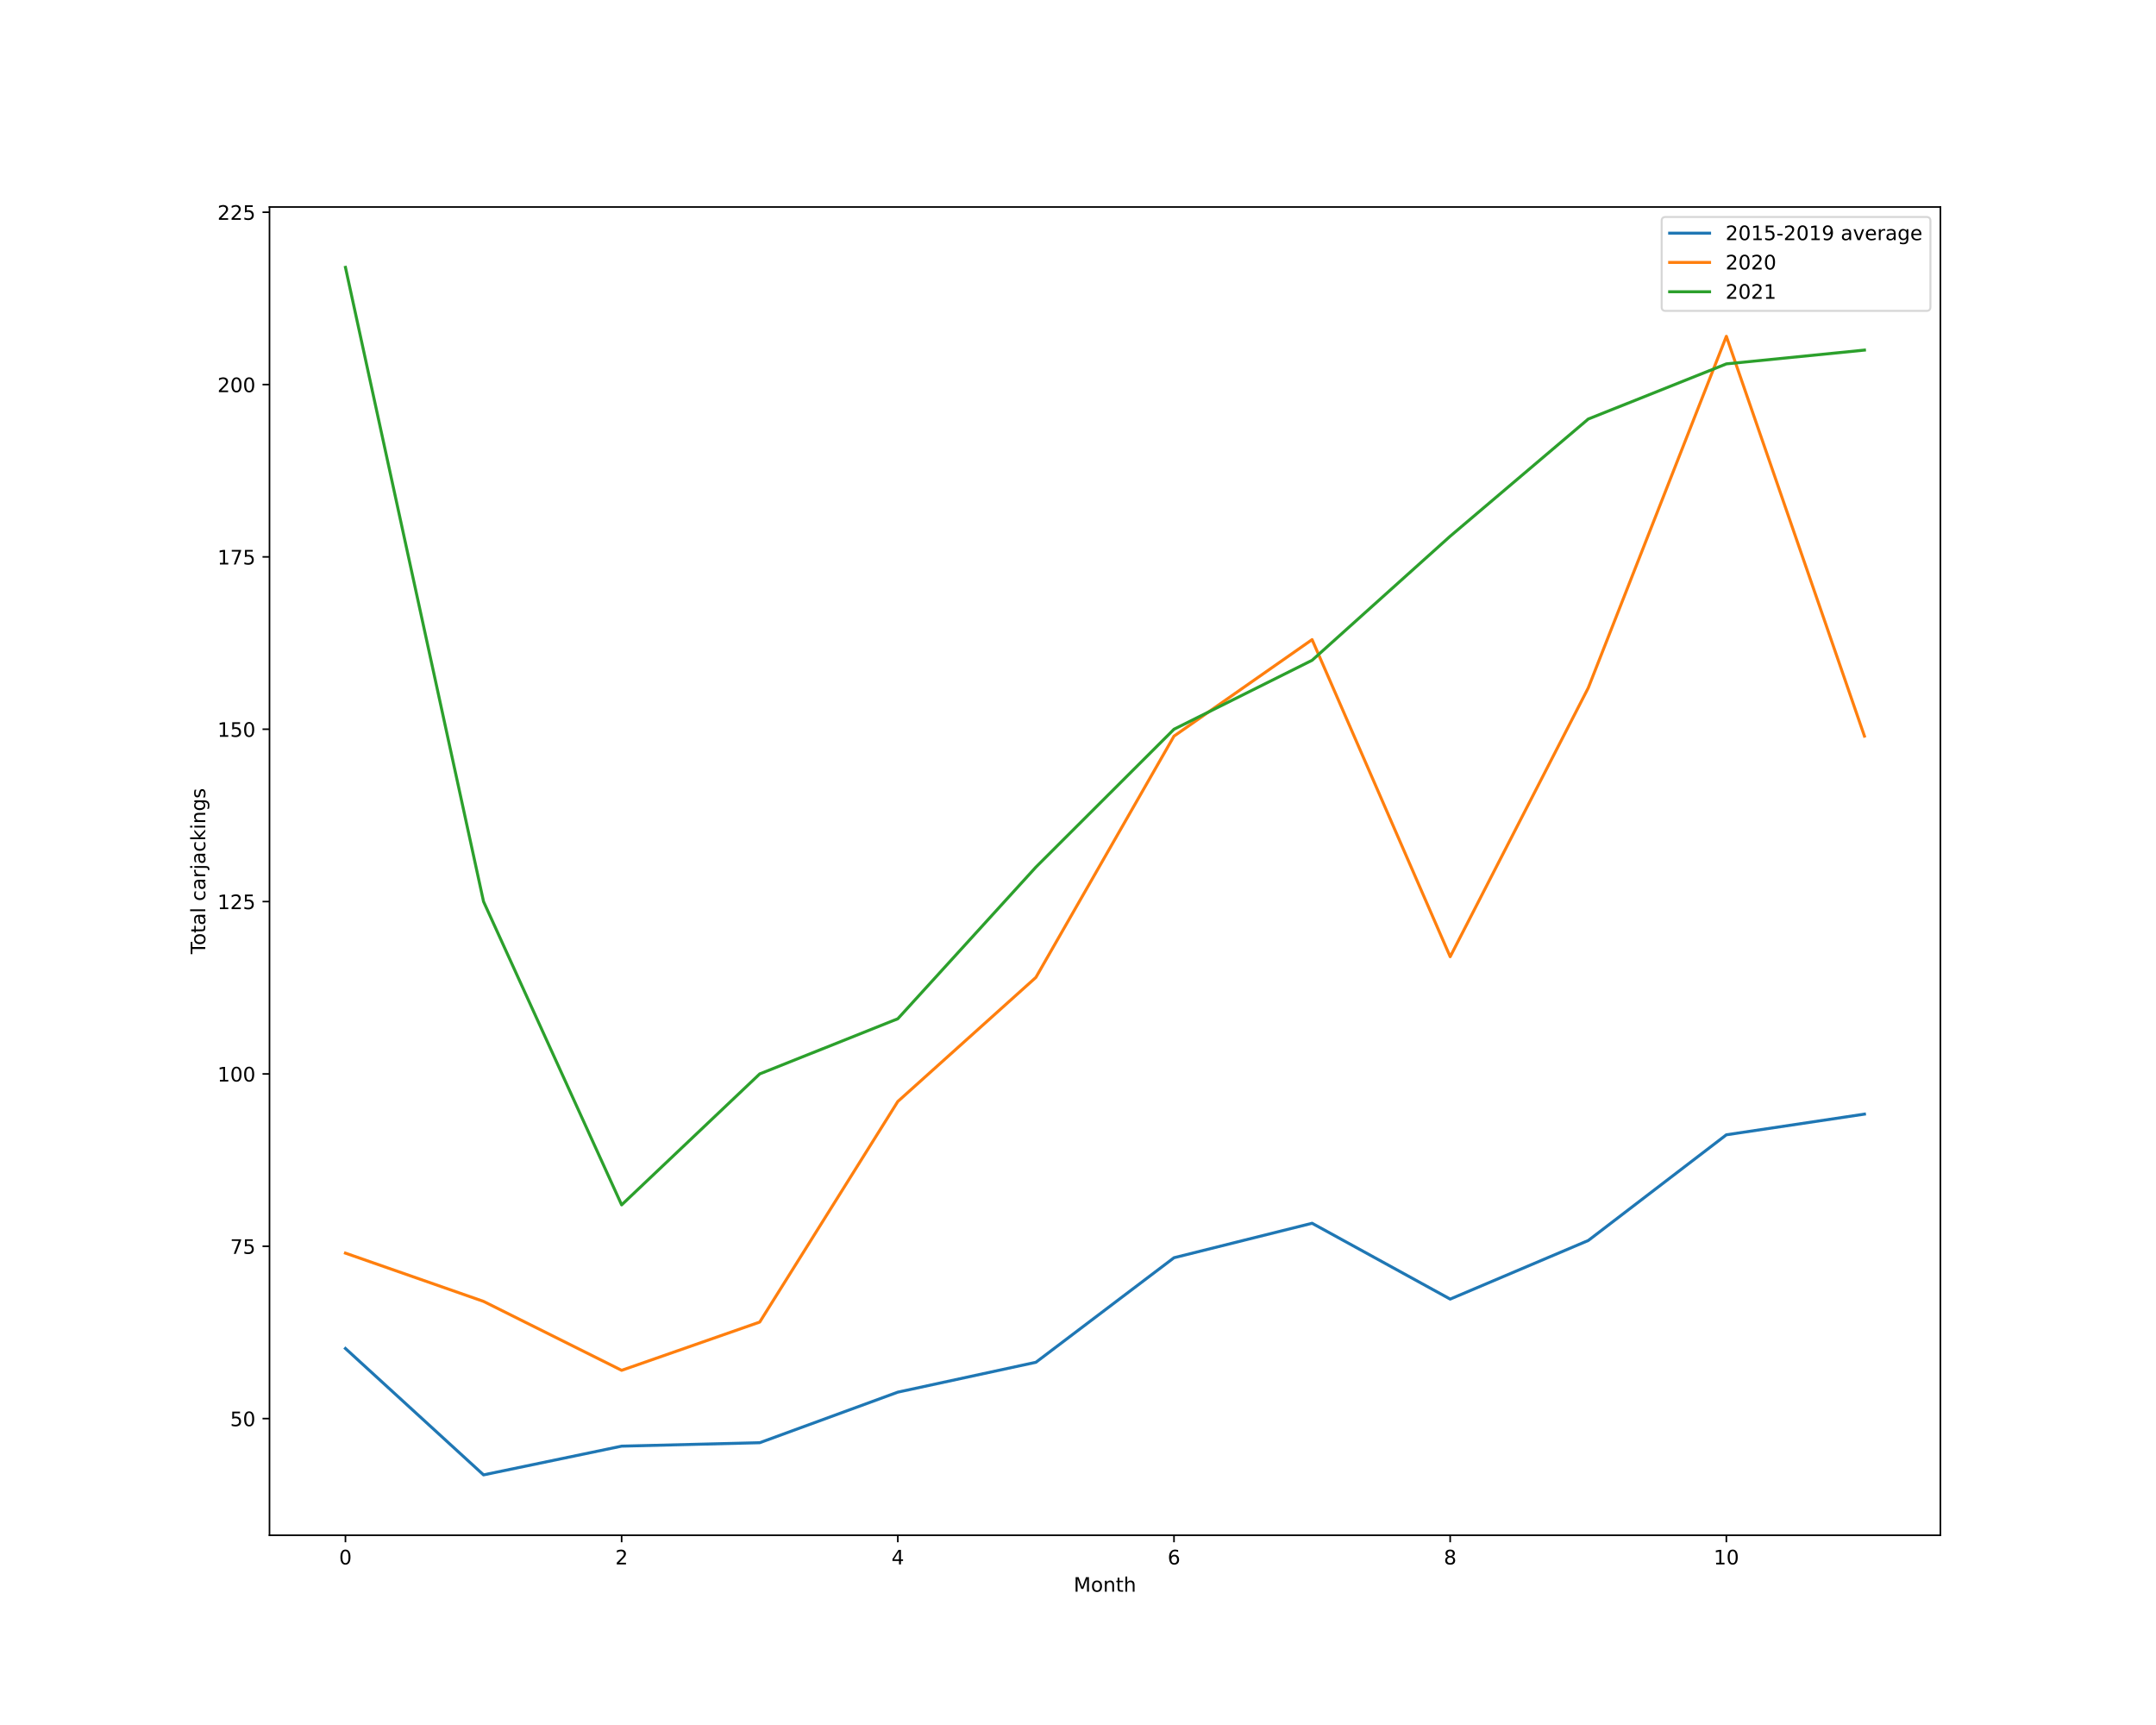
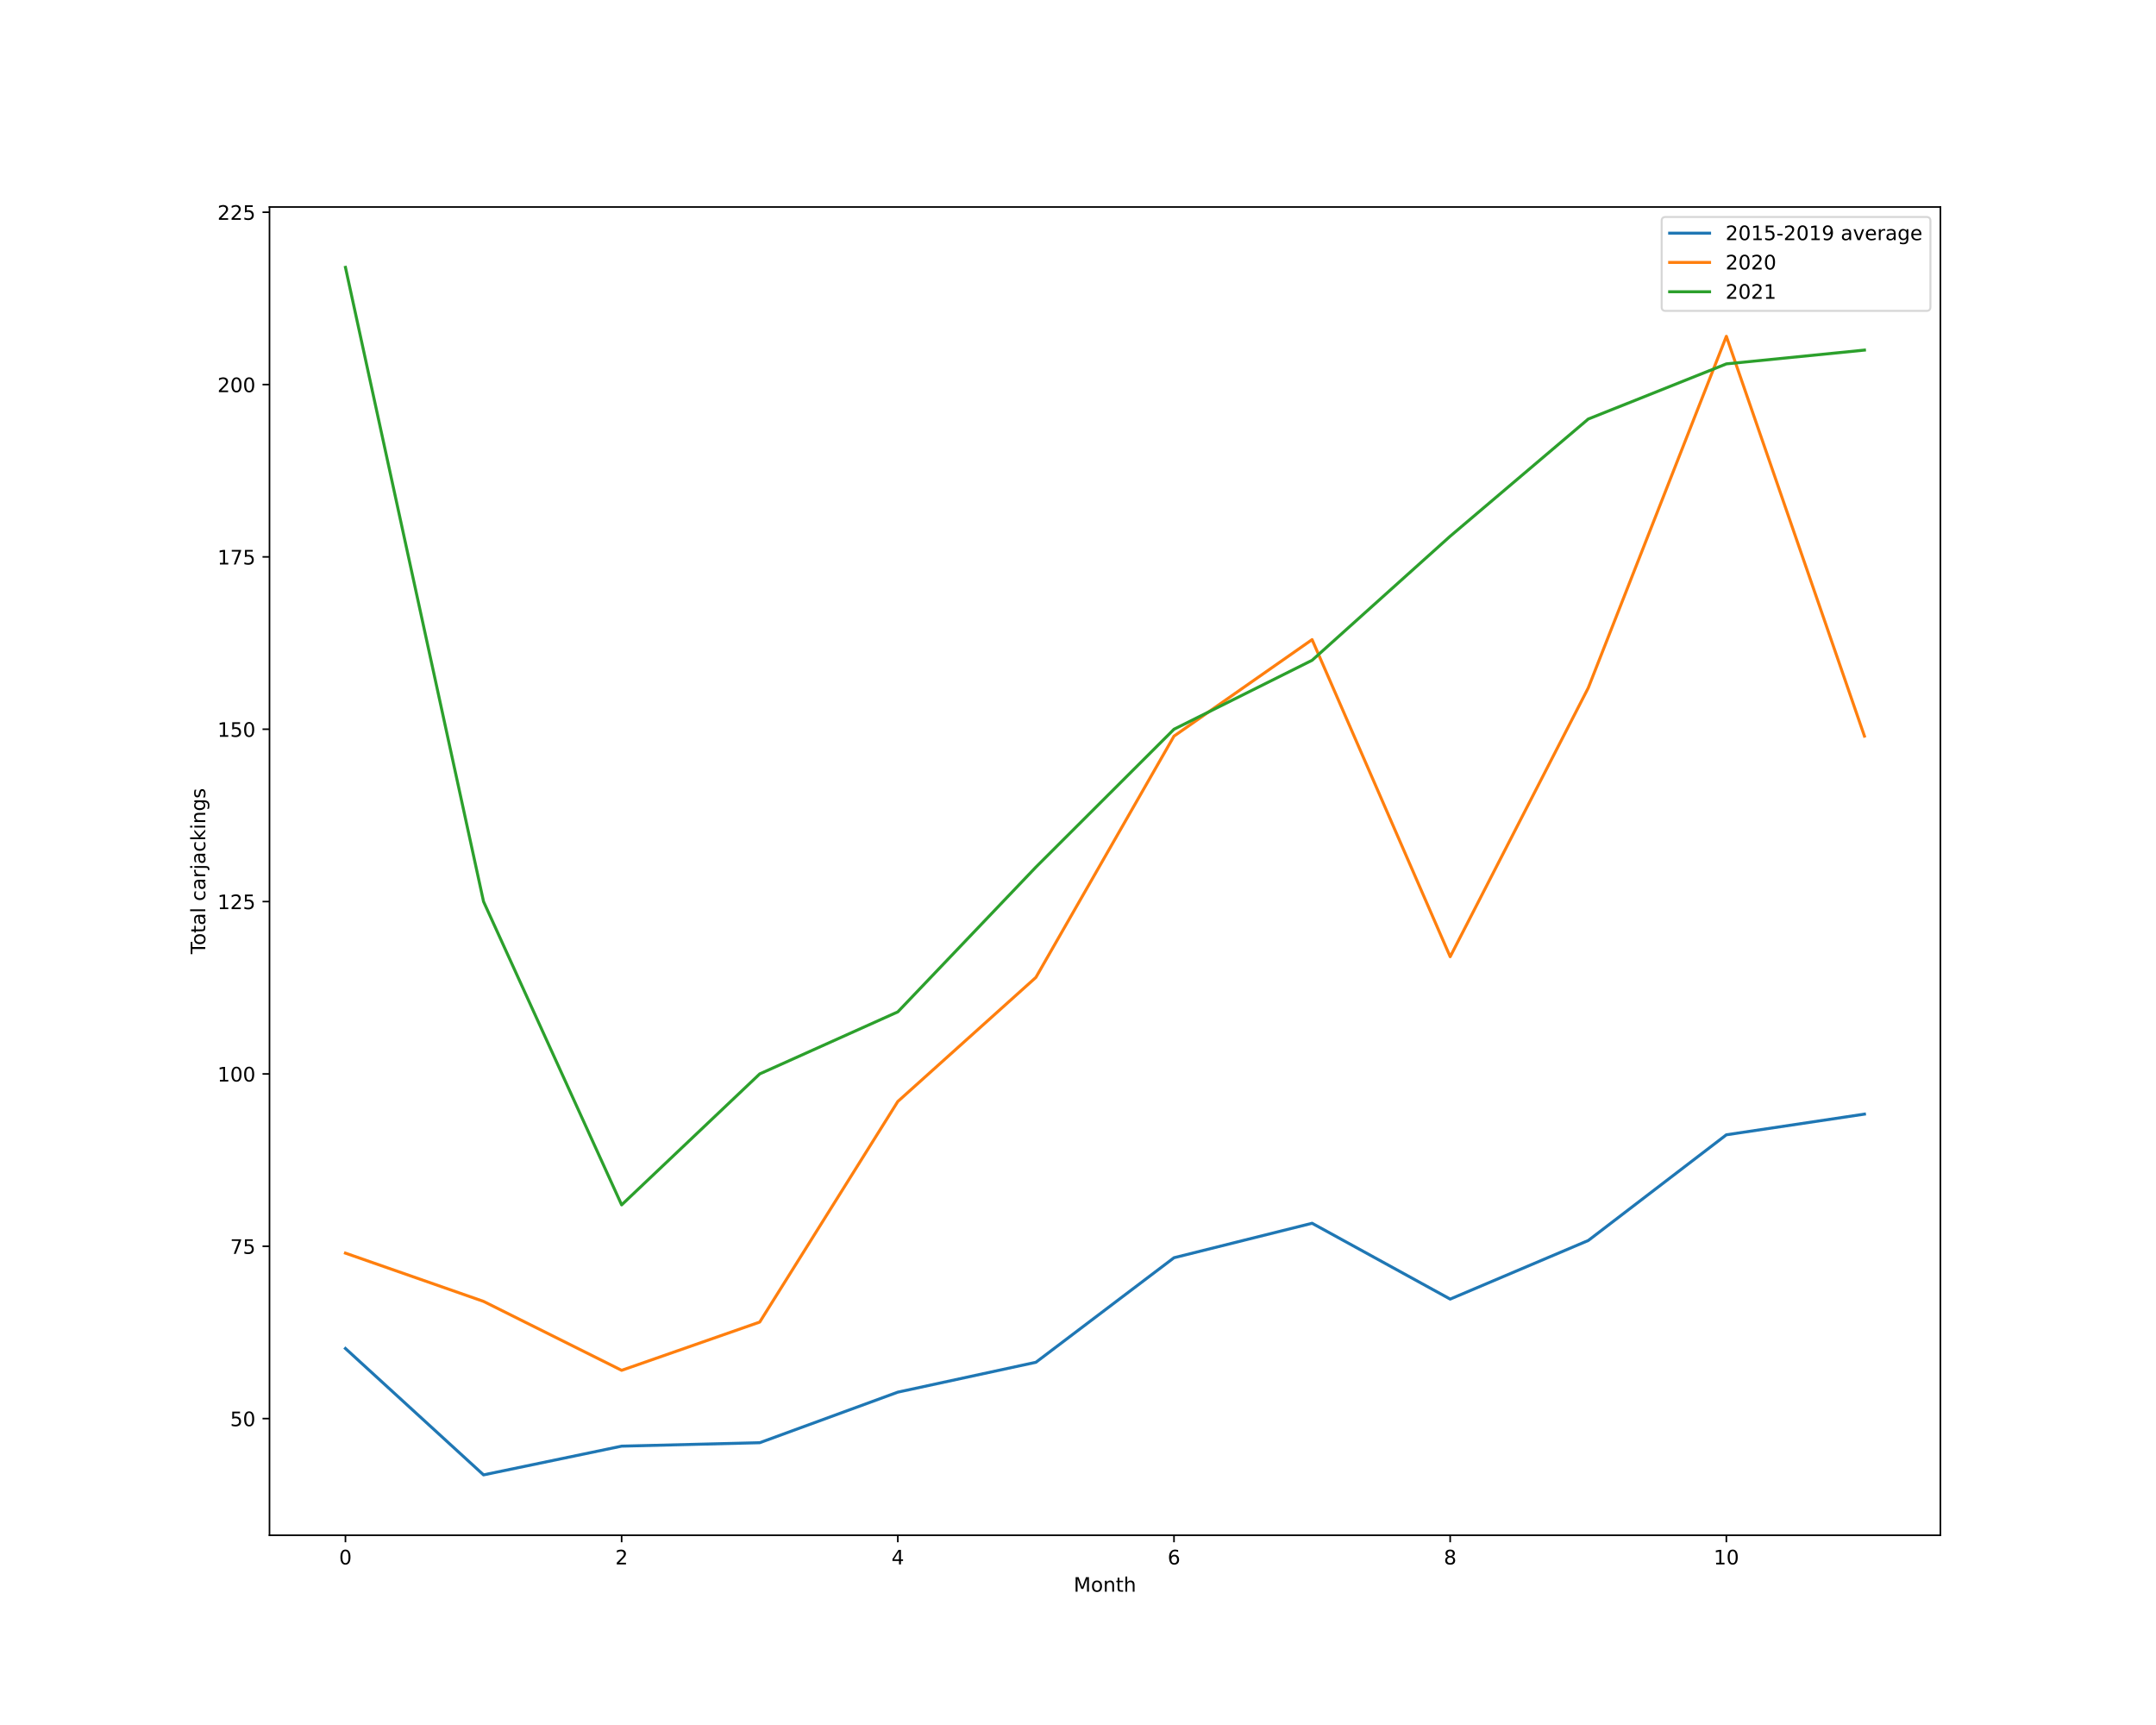
<svg xmlns="http://www.w3.org/2000/svg" xmlns:xlink="http://www.w3.org/1999/xlink" height="864pt" version="1.1" viewBox="0 0 1080 864" width="1080pt">
  <defs>
    <style type="text/css">*{stroke-linecap:butt;stroke-linejoin:round;}</style>
  </defs>
  <g id="figure_1">
    <g id="patch_1">
      <path d="M 0 864  L 1080 864  L 1080 0  L 0 0  z " style="fill:#ffffff;" />
    </g>
    <g id="axes_1">
      <g id="patch_2">
        <path d="M 135 768.96  L 972 768.96  L 972 103.68  L 135 103.68  z " style="fill:#ffffff;" />
      </g>
      <g id="matplotlib.axis_1">
        <g id="xtick_1">
          <g id="line2d_1">
            <defs>
-               <path d="M 0 0  L 0 3.5  " id="me41b10d5ca" style="stroke:#000000;stroke-width:0.8;" />
-             </defs>
-             <g>
-               <use style="stroke:#000000;stroke-width:0.8;" x="173.045" xlink:href="#me41b10d5ca" y="768.96" />
+               <path d="M 0 0  L 0 3.5  " id="md422a257ee" style="stroke:#000000;stroke-width:0.8;" />
+             </defs>
+             <g>
+               <use style="stroke:#000000;stroke-width:0.8;" x="173.045" xlink:href="#md422a257ee" y="768.96" />
            </g>
          </g>
          <g id="text_1">
            <g transform="translate(169.8642 783.5584)scale(0.1 -0.1)">
              <defs>
                <path d="M 2034 4250  Q 1547 4250 1301 3770  Q 1056 3291 1056 2328  Q 1056 1369 1301 889  Q 1547 409 2034 409  Q 2525 409 2770 889  Q 3016 1369 3016 2328  Q 3016 3291 2770 3770  Q 2525 4250 2034 4250  z M 2034 4750  Q 2819 4750 3233 4129  Q 3647 3509 3647 2328  Q 3647 1150 3233 529  Q 2819 -91 2034 -91  Q 1250 -91 836 529  Q 422 1150 422 2328  Q 422 3509 836 4129  Q 1250 4750 2034 4750  z " id="DejaVuSans-30" transform="scale(0.015625)" />
              </defs>
              <use xlink:href="#DejaVuSans-30" />
            </g>
          </g>
        </g>
        <g id="xtick_2">
          <g id="line2d_2">
            <g>
-               <use style="stroke:#000000;stroke-width:0.8;" x="311.393" xlink:href="#me41b10d5ca" y="768.96" />
+               <use style="stroke:#000000;stroke-width:0.8;" x="311.393" xlink:href="#md422a257ee" y="768.96" />
            </g>
          </g>
          <g id="text_2">
            <g transform="translate(308.2113 783.5584)scale(0.1 -0.1)">
              <defs>
                <path d="M 1228 531  L 3431 531  L 3431 0  L 469 0  L 469 531  Q 828 903 1448 1529  Q 2069 2156 2228 2338  Q 2531 2678 2651 2914  Q 2772 3150 2772 3378  Q 2772 3750 2511 3984  Q 2250 4219 1831 4219  Q 1534 4219 1204 4116  Q 875 4013 500 3803  L 500 4441  Q 881 4594 1212 4672  Q 1544 4750 1819 4750  Q 2544 4750 2975 4387  Q 3406 4025 3406 3419  Q 3406 3131 3298 2873  Q 3191 2616 2906 2266  Q 2828 2175 2409 1742  Q 1991 1309 1228 531  z " id="DejaVuSans-32" transform="scale(0.015625)" />
              </defs>
              <use xlink:href="#DejaVuSans-32" />
            </g>
          </g>
        </g>
        <g id="xtick_3">
          <g id="line2d_3">
            <g>
-               <use style="stroke:#000000;stroke-width:0.8;" x="449.74" xlink:href="#me41b10d5ca" y="768.96" />
+               <use style="stroke:#000000;stroke-width:0.8;" x="449.74" xlink:href="#md422a257ee" y="768.96" />
            </g>
          </g>
          <g id="text_3">
            <g transform="translate(446.5584 783.5584)scale(0.1 -0.1)">
              <defs>
                <path d="M 2419 4116  L 825 1625  L 2419 1625  L 2419 4116  z M 2253 4666  L 3047 4666  L 3047 1625  L 3713 1625  L 3713 1100  L 3047 1100  L 3047 0  L 2419 0  L 2419 1100  L 313 1100  L 313 1709  L 2253 4666  z " id="DejaVuSans-34" transform="scale(0.015625)" />
              </defs>
              <use xlink:href="#DejaVuSans-34" />
            </g>
          </g>
        </g>
        <g id="xtick_4">
          <g id="line2d_4">
            <g>
-               <use style="stroke:#000000;stroke-width:0.8;" x="588.087" xlink:href="#me41b10d5ca" y="768.96" />
+               <use style="stroke:#000000;stroke-width:0.8;" x="588.087" xlink:href="#md422a257ee" y="768.96" />
            </g>
          </g>
          <g id="text_4">
            <g transform="translate(584.9055 783.5584)scale(0.1 -0.1)">
              <defs>
                <path d="M 2113 2584  Q 1688 2584 1439 2293  Q 1191 2003 1191 1497  Q 1191 994 1439 701  Q 1688 409 2113 409  Q 2538 409 2786 701  Q 3034 994 3034 1497  Q 3034 2003 2786 2293  Q 2538 2584 2113 2584  z M 3366 4563  L 3366 3988  Q 3128 4100 2886 4159  Q 2644 4219 2406 4219  Q 1781 4219 1451 3797  Q 1122 3375 1075 2522  Q 1259 2794 1537 2939  Q 1816 3084 2150 3084  Q 2853 3084 3261 2657  Q 3669 2231 3669 1497  Q 3669 778 3244 343  Q 2819 -91 2113 -91  Q 1303 -91 875 529  Q 447 1150 447 2328  Q 447 3434 972 4092  Q 1497 4750 2381 4750  Q 2619 4750 2861 4703  Q 3103 4656 3366 4563  z " id="DejaVuSans-36" transform="scale(0.015625)" />
              </defs>
              <use xlink:href="#DejaVuSans-36" />
            </g>
          </g>
        </g>
        <g id="xtick_5">
          <g id="line2d_5">
            <g>
-               <use style="stroke:#000000;stroke-width:0.8;" x="726.434" xlink:href="#me41b10d5ca" y="768.96" />
+               <use style="stroke:#000000;stroke-width:0.8;" x="726.434" xlink:href="#md422a257ee" y="768.96" />
            </g>
          </g>
          <g id="text_5">
            <g transform="translate(723.2526 783.5584)scale(0.1 -0.1)">
              <defs>
                <path d="M 2034 2216  Q 1584 2216 1326 1975  Q 1069 1734 1069 1313  Q 1069 891 1326 650  Q 1584 409 2034 409  Q 2484 409 2743 651  Q 3003 894 3003 1313  Q 3003 1734 2745 1975  Q 2488 2216 2034 2216  z M 1403 2484  Q 997 2584 770 2862  Q 544 3141 544 3541  Q 544 4100 942 4425  Q 1341 4750 2034 4750  Q 2731 4750 3128 4425  Q 3525 4100 3525 3541  Q 3525 3141 3298 2862  Q 3072 2584 2669 2484  Q 3125 2378 3379 2068  Q 3634 1759 3634 1313  Q 3634 634 3220 271  Q 2806 -91 2034 -91  Q 1263 -91 848 271  Q 434 634 434 1313  Q 434 1759 690 2068  Q 947 2378 1403 2484  z M 1172 3481  Q 1172 3119 1398 2916  Q 1625 2713 2034 2713  Q 2441 2713 2670 2916  Q 2900 3119 2900 3481  Q 2900 3844 2670 4047  Q 2441 4250 2034 4250  Q 1625 4250 1398 4047  Q 1172 3844 1172 3481  z " id="DejaVuSans-38" transform="scale(0.015625)" />
              </defs>
              <use xlink:href="#DejaVuSans-38" />
            </g>
          </g>
        </g>
        <g id="xtick_6">
          <g id="line2d_6">
            <g>
-               <use style="stroke:#000000;stroke-width:0.8;" x="864.781" xlink:href="#me41b10d5ca" y="768.96" />
+               <use style="stroke:#000000;stroke-width:0.8;" x="864.781" xlink:href="#md422a257ee" y="768.96" />
            </g>
          </g>
          <g id="text_6">
            <g transform="translate(858.4185 783.5584)scale(0.1 -0.1)">
              <defs>
                <path d="M 794 531  L 1825 531  L 1825 4091  L 703 3866  L 703 4441  L 1819 4666  L 2450 4666  L 2450 531  L 3481 531  L 3481 0  L 794 0  L 794 531  z " id="DejaVuSans-31" transform="scale(0.015625)" />
              </defs>
              <use xlink:href="#DejaVuSans-31" />
              <use x="63.623" xlink:href="#DejaVuSans-30" />
            </g>
          </g>
        </g>
        <g id="text_7">
          <g transform="translate(537.8289 797.2366)scale(0.1 -0.1)">
            <defs>
              <path d="M 628 4666  L 1569 4666  L 2759 1491  L 3956 4666  L 4897 4666  L 4897 0  L 4281 0  L 4281 4097  L 3078 897  L 2444 897  L 1241 4097  L 1241 0  L 628 0  L 628 4666  z " id="DejaVuSans-4d" transform="scale(0.015625)" />
              <path d="M 1959 3097  Q 1497 3097 1228 2736  Q 959 2375 959 1747  Q 959 1119 1226 758  Q 1494 397 1959 397  Q 2419 397 2687 759  Q 2956 1122 2956 1747  Q 2956 2369 2687 2733  Q 2419 3097 1959 3097  z M 1959 3584  Q 2709 3584 3137 3096  Q 3566 2609 3566 1747  Q 3566 888 3137 398  Q 2709 -91 1959 -91  Q 1206 -91 779 398  Q 353 888 353 1747  Q 353 2609 779 3096  Q 1206 3584 1959 3584  z " id="DejaVuSans-6f" transform="scale(0.015625)" />
              <path d="M 3513 2113  L 3513 0  L 2938 0  L 2938 2094  Q 2938 2591 2744 2837  Q 2550 3084 2163 3084  Q 1697 3084 1428 2787  Q 1159 2491 1159 1978  L 1159 0  L 581 0  L 581 3500  L 1159 3500  L 1159 2956  Q 1366 3272 1645 3428  Q 1925 3584 2291 3584  Q 2894 3584 3203 3211  Q 3513 2838 3513 2113  z " id="DejaVuSans-6e" transform="scale(0.015625)" />
              <path d="M 1172 4494  L 1172 3500  L 2356 3500  L 2356 3053  L 1172 3053  L 1172 1153  Q 1172 725 1289 603  Q 1406 481 1766 481  L 2356 481  L 2356 0  L 1766 0  Q 1100 0 847 248  Q 594 497 594 1153  L 594 3053  L 172 3053  L 172 3500  L 594 3500  L 594 4494  L 1172 4494  z " id="DejaVuSans-74" transform="scale(0.015625)" />
              <path d="M 3513 2113  L 3513 0  L 2938 0  L 2938 2094  Q 2938 2591 2744 2837  Q 2550 3084 2163 3084  Q 1697 3084 1428 2787  Q 1159 2491 1159 1978  L 1159 0  L 581 0  L 581 4863  L 1159 4863  L 1159 2956  Q 1366 3272 1645 3428  Q 1925 3584 2291 3584  Q 2894 3584 3203 3211  Q 3513 2838 3513 2113  z " id="DejaVuSans-68" transform="scale(0.015625)" />
            </defs>
            <use xlink:href="#DejaVuSans-4d" />
            <use x="86.279" xlink:href="#DejaVuSans-6f" />
            <use x="147.461" xlink:href="#DejaVuSans-6e" />
            <use x="210.84" xlink:href="#DejaVuSans-74" />
            <use x="250.049" xlink:href="#DejaVuSans-68" />
          </g>
        </g>
      </g>
      <g id="matplotlib.axis_2">
        <g id="ytick_1">
          <g id="line2d_7">
            <defs>
-               <path d="M 0 0  L -3.5 0  " id="m7eb652d9fd" style="stroke:#000000;stroke-width:0.8;" />
-             </defs>
-             <g>
-               <use style="stroke:#000000;stroke-width:0.8;" x="135" xlink:href="#m7eb652d9fd" y="710.523" />
+               <path d="M 0 0  L -3.5 0  " id="me7530d190c" style="stroke:#000000;stroke-width:0.8;" />
+             </defs>
+             <g>
+               <use style="stroke:#000000;stroke-width:0.8;" x="135" xlink:href="#me7530d190c" y="710.523" />
            </g>
          </g>
          <g id="text_8">
            <g transform="translate(115.275 714.3221)scale(0.1 -0.1)">
              <defs>
                <path d="M 691 4666  L 3169 4666  L 3169 4134  L 1269 4134  L 1269 2991  Q 1406 3038 1543 3061  Q 1681 3084 1819 3084  Q 2600 3084 3056 2656  Q 3513 2228 3513 1497  Q 3513 744 3044 326  Q 2575 -91 1722 -91  Q 1428 -91 1123 -41  Q 819 9 494 109  L 494 744  Q 775 591 1075 516  Q 1375 441 1709 441  Q 2250 441 2565 725  Q 2881 1009 2881 1497  Q 2881 1984 2565 2268  Q 2250 2553 1709 2553  Q 1456 2553 1204 2497  Q 953 2441 691 2322  L 691 4666  z " id="DejaVuSans-35" transform="scale(0.015625)" />
              </defs>
              <use xlink:href="#DejaVuSans-35" />
              <use x="63.623" xlink:href="#DejaVuSans-30" />
            </g>
          </g>
        </g>
        <g id="ytick_2">
          <g id="line2d_8">
            <g>
-               <use style="stroke:#000000;stroke-width:0.8;" x="135" xlink:href="#m7eb652d9fd" y="624.205" />
+               <use style="stroke:#000000;stroke-width:0.8;" x="135" xlink:href="#me7530d190c" y="624.205" />
            </g>
          </g>
          <g id="text_9">
            <g transform="translate(115.275 628.0043)scale(0.1 -0.1)">
              <defs>
                <path d="M 525 4666  L 3525 4666  L 3525 4397  L 1831 0  L 1172 0  L 2766 4134  L 525 4134  L 525 4666  z " id="DejaVuSans-37" transform="scale(0.015625)" />
              </defs>
              <use xlink:href="#DejaVuSans-37" />
              <use x="63.623" xlink:href="#DejaVuSans-35" />
            </g>
          </g>
        </g>
        <g id="ytick_3">
          <g id="line2d_9">
            <g>
-               <use style="stroke:#000000;stroke-width:0.8;" x="135" xlink:href="#m7eb652d9fd" y="537.887" />
+               <use style="stroke:#000000;stroke-width:0.8;" x="135" xlink:href="#me7530d190c" y="537.887" />
            </g>
          </g>
          <g id="text_10">
            <g transform="translate(108.9125 541.6865)scale(0.1 -0.1)">
              <use xlink:href="#DejaVuSans-31" />
              <use x="63.623" xlink:href="#DejaVuSans-30" />
              <use x="127.246" xlink:href="#DejaVuSans-30" />
            </g>
          </g>
        </g>
        <g id="ytick_4">
          <g id="line2d_10">
            <g>
-               <use style="stroke:#000000;stroke-width:0.8;" x="135" xlink:href="#m7eb652d9fd" y="451.569" />
+               <use style="stroke:#000000;stroke-width:0.8;" x="135" xlink:href="#me7530d190c" y="451.569" />
            </g>
          </g>
          <g id="text_11">
            <g transform="translate(108.9125 455.3687)scale(0.1 -0.1)">
              <use xlink:href="#DejaVuSans-31" />
              <use x="63.623" xlink:href="#DejaVuSans-32" />
              <use x="127.246" xlink:href="#DejaVuSans-35" />
            </g>
          </g>
        </g>
        <g id="ytick_5">
          <g id="line2d_11">
            <g>
-               <use style="stroke:#000000;stroke-width:0.8;" x="135" xlink:href="#m7eb652d9fd" y="365.252" />
+               <use style="stroke:#000000;stroke-width:0.8;" x="135" xlink:href="#me7530d190c" y="365.252" />
            </g>
          </g>
          <g id="text_12">
            <g transform="translate(108.9125 369.0509)scale(0.1 -0.1)">
              <use xlink:href="#DejaVuSans-31" />
              <use x="63.623" xlink:href="#DejaVuSans-35" />
              <use x="127.246" xlink:href="#DejaVuSans-30" />
            </g>
          </g>
        </g>
        <g id="ytick_6">
          <g id="line2d_12">
            <g>
-               <use style="stroke:#000000;stroke-width:0.8;" x="135" xlink:href="#m7eb652d9fd" y="278.934" />
+               <use style="stroke:#000000;stroke-width:0.8;" x="135" xlink:href="#me7530d190c" y="278.934" />
            </g>
          </g>
          <g id="text_13">
            <g transform="translate(108.9125 282.7331)scale(0.1 -0.1)">
              <use xlink:href="#DejaVuSans-31" />
              <use x="63.623" xlink:href="#DejaVuSans-37" />
              <use x="127.246" xlink:href="#DejaVuSans-35" />
            </g>
          </g>
        </g>
        <g id="ytick_7">
          <g id="line2d_13">
            <g>
-               <use style="stroke:#000000;stroke-width:0.8;" x="135" xlink:href="#m7eb652d9fd" y="192.616" />
+               <use style="stroke:#000000;stroke-width:0.8;" x="135" xlink:href="#me7530d190c" y="192.616" />
            </g>
          </g>
          <g id="text_14">
            <g transform="translate(108.9125 196.4153)scale(0.1 -0.1)">
              <use xlink:href="#DejaVuSans-32" />
              <use x="63.623" xlink:href="#DejaVuSans-30" />
              <use x="127.246" xlink:href="#DejaVuSans-30" />
            </g>
          </g>
        </g>
        <g id="ytick_8">
          <g id="line2d_14">
            <g>
-               <use style="stroke:#000000;stroke-width:0.8;" x="135" xlink:href="#m7eb652d9fd" y="106.298" />
+               <use style="stroke:#000000;stroke-width:0.8;" x="135" xlink:href="#me7530d190c" y="106.298" />
            </g>
          </g>
          <g id="text_15">
            <g transform="translate(108.9125 110.0975)scale(0.1 -0.1)">
              <use xlink:href="#DejaVuSans-32" />
              <use x="63.623" xlink:href="#DejaVuSans-32" />
              <use x="127.246" xlink:href="#DejaVuSans-35" />
            </g>
          </g>
        </g>
        <g id="text_16">
          <g transform="translate(102.8328 477.8888)rotate(-90)scale(0.1 -0.1)">
            <defs>
              <path d="M -19 4666  L 3928 4666  L 3928 4134  L 2272 4134  L 2272 0  L 1638 0  L 1638 4134  L -19 4134  L -19 4666  z " id="DejaVuSans-54" transform="scale(0.015625)" />
              <path d="M 2194 1759  Q 1497 1759 1228 1600  Q 959 1441 959 1056  Q 959 750 1161 570  Q 1363 391 1709 391  Q 2188 391 2477 730  Q 2766 1069 2766 1631  L 2766 1759  L 2194 1759  z M 3341 1997  L 3341 0  L 2766 0  L 2766 531  Q 2569 213 2275 61  Q 1981 -91 1556 -91  Q 1019 -91 701 211  Q 384 513 384 1019  Q 384 1609 779 1909  Q 1175 2209 1959 2209  L 2766 2209  L 2766 2266  Q 2766 2663 2505 2880  Q 2244 3097 1772 3097  Q 1472 3097 1187 3025  Q 903 2953 641 2809  L 641 3341  Q 956 3463 1253 3523  Q 1550 3584 1831 3584  Q 2591 3584 2966 3190  Q 3341 2797 3341 1997  z " id="DejaVuSans-61" transform="scale(0.015625)" />
              <path d="M 603 4863  L 1178 4863  L 1178 0  L 603 0  L 603 4863  z " id="DejaVuSans-6c" transform="scale(0.015625)" />
              <path id="DejaVuSans-20" transform="scale(0.015625)" />
              <path d="M 3122 3366  L 3122 2828  Q 2878 2963 2633 3030  Q 2388 3097 2138 3097  Q 1578 3097 1268 2742  Q 959 2388 959 1747  Q 959 1106 1268 751  Q 1578 397 2138 397  Q 2388 397 2633 464  Q 2878 531 3122 666  L 3122 134  Q 2881 22 2623 -34  Q 2366 -91 2075 -91  Q 1284 -91 818 406  Q 353 903 353 1747  Q 353 2603 823 3093  Q 1294 3584 2113 3584  Q 2378 3584 2631 3529  Q 2884 3475 3122 3366  z " id="DejaVuSans-63" transform="scale(0.015625)" />
              <path d="M 2631 2963  Q 2534 3019 2420 3045  Q 2306 3072 2169 3072  Q 1681 3072 1420 2755  Q 1159 2438 1159 1844  L 1159 0  L 581 0  L 581 3500  L 1159 3500  L 1159 2956  Q 1341 3275 1631 3429  Q 1922 3584 2338 3584  Q 2397 3584 2469 3576  Q 2541 3569 2628 3553  L 2631 2963  z " id="DejaVuSans-72" transform="scale(0.015625)" />
              <path d="M 603 3500  L 1178 3500  L 1178 -63  Q 1178 -731 923 -1031  Q 669 -1331 103 -1331  L -116 -1331  L -116 -844  L 38 -844  Q 366 -844 484 -692  Q 603 -541 603 -63  L 603 3500  z M 603 4863  L 1178 4863  L 1178 4134  L 603 4134  L 603 4863  z " id="DejaVuSans-6a" transform="scale(0.015625)" />
              <path d="M 581 4863  L 1159 4863  L 1159 1991  L 2875 3500  L 3609 3500  L 1753 1863  L 3688 0  L 2938 0  L 1159 1709  L 1159 0  L 581 0  L 581 4863  z " id="DejaVuSans-6b" transform="scale(0.015625)" />
              <path d="M 603 3500  L 1178 3500  L 1178 0  L 603 0  L 603 3500  z M 603 4863  L 1178 4863  L 1178 4134  L 603 4134  L 603 4863  z " id="DejaVuSans-69" transform="scale(0.015625)" />
              <path d="M 2906 1791  Q 2906 2416 2648 2759  Q 2391 3103 1925 3103  Q 1463 3103 1205 2759  Q 947 2416 947 1791  Q 947 1169 1205 825  Q 1463 481 1925 481  Q 2391 481 2648 825  Q 2906 1169 2906 1791  z M 3481 434  Q 3481 -459 3084 -895  Q 2688 -1331 1869 -1331  Q 1566 -1331 1297 -1286  Q 1028 -1241 775 -1147  L 775 -588  Q 1028 -725 1275 -790  Q 1522 -856 1778 -856  Q 2344 -856 2625 -561  Q 2906 -266 2906 331  L 2906 616  Q 2728 306 2450 153  Q 2172 0 1784 0  Q 1141 0 747 490  Q 353 981 353 1791  Q 353 2603 747 3093  Q 1141 3584 1784 3584  Q 2172 3584 2450 3431  Q 2728 3278 2906 2969  L 2906 3500  L 3481 3500  L 3481 434  z " id="DejaVuSans-67" transform="scale(0.015625)" />
              <path d="M 2834 3397  L 2834 2853  Q 2591 2978 2328 3040  Q 2066 3103 1784 3103  Q 1356 3103 1142 2972  Q 928 2841 928 2578  Q 928 2378 1081 2264  Q 1234 2150 1697 2047  L 1894 2003  Q 2506 1872 2764 1633  Q 3022 1394 3022 966  Q 3022 478 2636 193  Q 2250 -91 1575 -91  Q 1294 -91 989 -36  Q 684 19 347 128  L 347 722  Q 666 556 975 473  Q 1284 391 1588 391  Q 1994 391 2212 530  Q 2431 669 2431 922  Q 2431 1156 2273 1281  Q 2116 1406 1581 1522  L 1381 1569  Q 847 1681 609 1914  Q 372 2147 372 2553  Q 372 3047 722 3315  Q 1072 3584 1716 3584  Q 2034 3584 2315 3537  Q 2597 3491 2834 3397  z " id="DejaVuSans-73" transform="scale(0.015625)" />
            </defs>
            <use xlink:href="#DejaVuSans-54" />
            <use x="44.084" xlink:href="#DejaVuSans-6f" />
            <use x="105.266" xlink:href="#DejaVuSans-74" />
            <use x="144.475" xlink:href="#DejaVuSans-61" />
            <use x="205.754" xlink:href="#DejaVuSans-6c" />
            <use x="233.537" xlink:href="#DejaVuSans-20" />
            <use x="265.324" xlink:href="#DejaVuSans-63" />
            <use x="320.305" xlink:href="#DejaVuSans-61" />
            <use x="381.584" xlink:href="#DejaVuSans-72" />
            <use x="422.697" xlink:href="#DejaVuSans-6a" />
            <use x="450.48" xlink:href="#DejaVuSans-61" />
            <use x="511.76" xlink:href="#DejaVuSans-63" />
            <use x="566.74" xlink:href="#DejaVuSans-6b" />
            <use x="624.65" xlink:href="#DejaVuSans-69" />
            <use x="652.434" xlink:href="#DejaVuSans-6e" />
            <use x="715.812" xlink:href="#DejaVuSans-67" />
            <use x="779.289" xlink:href="#DejaVuSans-73" />
          </g>
        </g>
      </g>
      <g id="line2d_15">
-         <path clip-path="url(#p598380f284)" d="M 173.045 675.42  L 242.219 738.72  L 311.393 724.334  L 380.566 722.607  L 449.74 697.287  L 518.913 682.326  L 588.087 629.96  L 657.26 612.696  L 726.434 650.676  L 795.607 621.328  L 864.781 568.386  L 933.955 558.028  " style="fill:none;stroke:#1f77b4;stroke-linecap:square;stroke-width:1.5;" />
+         <path clip-path="url(#pa97dcd236e)" d="M 173.045 675.42  L 242.219 738.72  L 311.393 724.334  L 380.566 722.607  L 449.74 697.287  L 518.913 682.326  L 588.087 629.96  L 657.26 612.696  L 726.434 650.676  L 795.607 621.328  L 864.781 568.386  L 933.955 558.028  " style="fill:none;stroke:#1f77b4;stroke-linecap:square;stroke-width:1.5;" />
      </g>
      <g id="line2d_16">
-         <path clip-path="url(#p598380f284)" d="M 173.045 627.658  L 242.219 651.827  L 311.393 686.354  L 380.566 662.185  L 449.74 551.698  L 518.913 489.549  L 588.087 368.704  L 657.26 320.366  L 726.434 479.191  L 795.607 344.535  L 864.781 168.447  L 933.955 368.704  " style="fill:none;stroke:#ff7f0e;stroke-linecap:square;stroke-width:1.5;" />
+         <path clip-path="url(#pa97dcd236e)" d="M 173.045 627.658  L 242.219 651.827  L 311.393 686.354  L 380.566 662.185  L 449.74 551.698  L 518.913 489.549  L 588.087 368.704  L 657.26 320.366  L 726.434 479.191  L 795.607 344.535  L 864.781 168.447  L 933.955 368.704  " style="fill:none;stroke:#ff7f0e;stroke-linecap:square;stroke-width:1.5;" />
      </g>
      <g id="line2d_17">
-         <path clip-path="url(#p598380f284)" d="M 173.045 133.92  L 242.219 451.569  L 311.393 603.489  L 380.566 537.887  L 449.74 510.266  L 518.913 434.306  L 588.087 365.252  L 657.26 330.725  L 726.434 268.576  L 795.607 209.88  L 864.781 182.258  L 933.955 175.353  " style="fill:none;stroke:#2ca02c;stroke-linecap:square;stroke-width:1.5;" />
+         <path clip-path="url(#pa97dcd236e)" d="M 173.045 133.92  L 242.219 451.569  L 311.393 603.489  L 380.566 537.887  L 449.74 506.813  L 518.913 434.306  L 588.087 365.252  L 657.26 330.725  L 726.434 268.576  L 795.607 209.88  L 864.781 182.258  L 933.955 175.353  " style="fill:none;stroke:#2ca02c;stroke-linecap:square;stroke-width:1.5;" />
      </g>
      <g id="patch_3">
        <path d="M 135 768.96  L 135 103.68  " style="fill:none;stroke:#000000;stroke-linecap:square;stroke-linejoin:miter;stroke-width:0.8;" />
      </g>
      <g id="patch_4">
        <path d="M 972 768.96  L 972 103.68  " style="fill:none;stroke:#000000;stroke-linecap:square;stroke-linejoin:miter;stroke-width:0.8;" />
      </g>
      <g id="patch_5">
        <path d="M 135 768.96  L 972 768.96  " style="fill:none;stroke:#000000;stroke-linecap:square;stroke-linejoin:miter;stroke-width:0.8;" />
      </g>
      <g id="patch_6">
        <path d="M 135 103.68  L 972 103.68  " style="fill:none;stroke:#000000;stroke-linecap:square;stroke-linejoin:miter;stroke-width:0.8;" />
      </g>
      <g id="legend_1">
        <g id="patch_7">
          <path d="M 834.373 155.714  L 965 155.714  Q 967 155.714 967 153.714  L 967 110.68  Q 967 108.68 965 108.68  L 834.373 108.68  Q 832.373 108.68 832.373 110.68  L 832.373 153.714  Q 832.373 155.714 834.373 155.714  z " style="fill:#ffffff;opacity:0.8;stroke:#cccccc;stroke-linejoin:miter;" />
        </g>
        <g id="line2d_18">
          <path d="M 836.373 116.778  L 856.373 116.778  " style="fill:none;stroke:#1f77b4;stroke-linecap:square;stroke-width:1.5;" />
        </g>
        <g id="line2d_19" />
        <g id="text_17">
          <g transform="translate(864.3734 120.2784)scale(0.1 -0.1)">
            <defs>
              <path d="M 313 2009  L 1997 2009  L 1997 1497  L 313 1497  L 313 2009  z " id="DejaVuSans-2d" transform="scale(0.015625)" />
              <path d="M 703 97  L 703 672  Q 941 559 1184 500  Q 1428 441 1663 441  Q 2288 441 2617 861  Q 2947 1281 2994 2138  Q 2813 1869 2534 1725  Q 2256 1581 1919 1581  Q 1219 1581 811 2004  Q 403 2428 403 3163  Q 403 3881 828 4315  Q 1253 4750 1959 4750  Q 2769 4750 3195 4129  Q 3622 3509 3622 2328  Q 3622 1225 3098 567  Q 2575 -91 1691 -91  Q 1453 -91 1209 -44  Q 966 3 703 97  z M 1959 2075  Q 2384 2075 2632 2365  Q 2881 2656 2881 3163  Q 2881 3666 2632 3958  Q 2384 4250 1959 4250  Q 1534 4250 1286 3958  Q 1038 3666 1038 3163  Q 1038 2656 1286 2365  Q 1534 2075 1959 2075  z " id="DejaVuSans-39" transform="scale(0.015625)" />
              <path d="M 191 3500  L 800 3500  L 1894 563  L 2988 3500  L 3597 3500  L 2284 0  L 1503 0  L 191 3500  z " id="DejaVuSans-76" transform="scale(0.015625)" />
              <path d="M 3597 1894  L 3597 1613  L 953 1613  Q 991 1019 1311 708  Q 1631 397 2203 397  Q 2534 397 2845 478  Q 3156 559 3463 722  L 3463 178  Q 3153 47 2828 -22  Q 2503 -91 2169 -91  Q 1331 -91 842 396  Q 353 884 353 1716  Q 353 2575 817 3079  Q 1281 3584 2069 3584  Q 2775 3584 3186 3129  Q 3597 2675 3597 1894  z M 3022 2063  Q 3016 2534 2758 2815  Q 2500 3097 2075 3097  Q 1594 3097 1305 2825  Q 1016 2553 972 2059  L 3022 2063  z " id="DejaVuSans-65" transform="scale(0.015625)" />
            </defs>
            <use xlink:href="#DejaVuSans-32" />
            <use x="63.623" xlink:href="#DejaVuSans-30" />
            <use x="127.246" xlink:href="#DejaVuSans-31" />
            <use x="190.869" xlink:href="#DejaVuSans-35" />
            <use x="254.492" xlink:href="#DejaVuSans-2d" />
            <use x="290.576" xlink:href="#DejaVuSans-32" />
            <use x="354.199" xlink:href="#DejaVuSans-30" />
            <use x="417.822" xlink:href="#DejaVuSans-31" />
            <use x="481.445" xlink:href="#DejaVuSans-39" />
            <use x="545.068" xlink:href="#DejaVuSans-20" />
            <use x="576.855" xlink:href="#DejaVuSans-61" />
            <use x="638.135" xlink:href="#DejaVuSans-76" />
            <use x="697.314" xlink:href="#DejaVuSans-65" />
            <use x="758.838" xlink:href="#DejaVuSans-72" />
            <use x="799.951" xlink:href="#DejaVuSans-61" />
            <use x="861.23" xlink:href="#DejaVuSans-67" />
            <use x="924.707" xlink:href="#DejaVuSans-65" />
          </g>
        </g>
        <g id="line2d_20">
          <path d="M 836.373 131.457  L 856.373 131.457  " style="fill:none;stroke:#ff7f0e;stroke-linecap:square;stroke-width:1.5;" />
        </g>
        <g id="line2d_21" />
        <g id="text_18">
          <g transform="translate(864.3734 134.9566)scale(0.1 -0.1)">
            <use xlink:href="#DejaVuSans-32" />
            <use x="63.623" xlink:href="#DejaVuSans-30" />
            <use x="127.246" xlink:href="#DejaVuSans-32" />
            <use x="190.869" xlink:href="#DejaVuSans-30" />
          </g>
        </g>
        <g id="line2d_22">
          <path d="M 836.373 146.135  L 856.373 146.135  " style="fill:none;stroke:#2ca02c;stroke-linecap:square;stroke-width:1.5;" />
        </g>
        <g id="line2d_23" />
        <g id="text_19">
          <g transform="translate(864.3734 149.6347)scale(0.1 -0.1)">
            <use xlink:href="#DejaVuSans-32" />
            <use x="63.623" xlink:href="#DejaVuSans-30" />
            <use x="127.246" xlink:href="#DejaVuSans-32" />
            <use x="190.869" xlink:href="#DejaVuSans-31" />
          </g>
        </g>
      </g>
    </g>
  </g>
  <defs>
-     <clipPath id="p598380f284">
+     <clipPath id="pa97dcd236e">
      <rect height="665.28" width="837" x="135" y="103.68" />
    </clipPath>
  </defs>
</svg>
